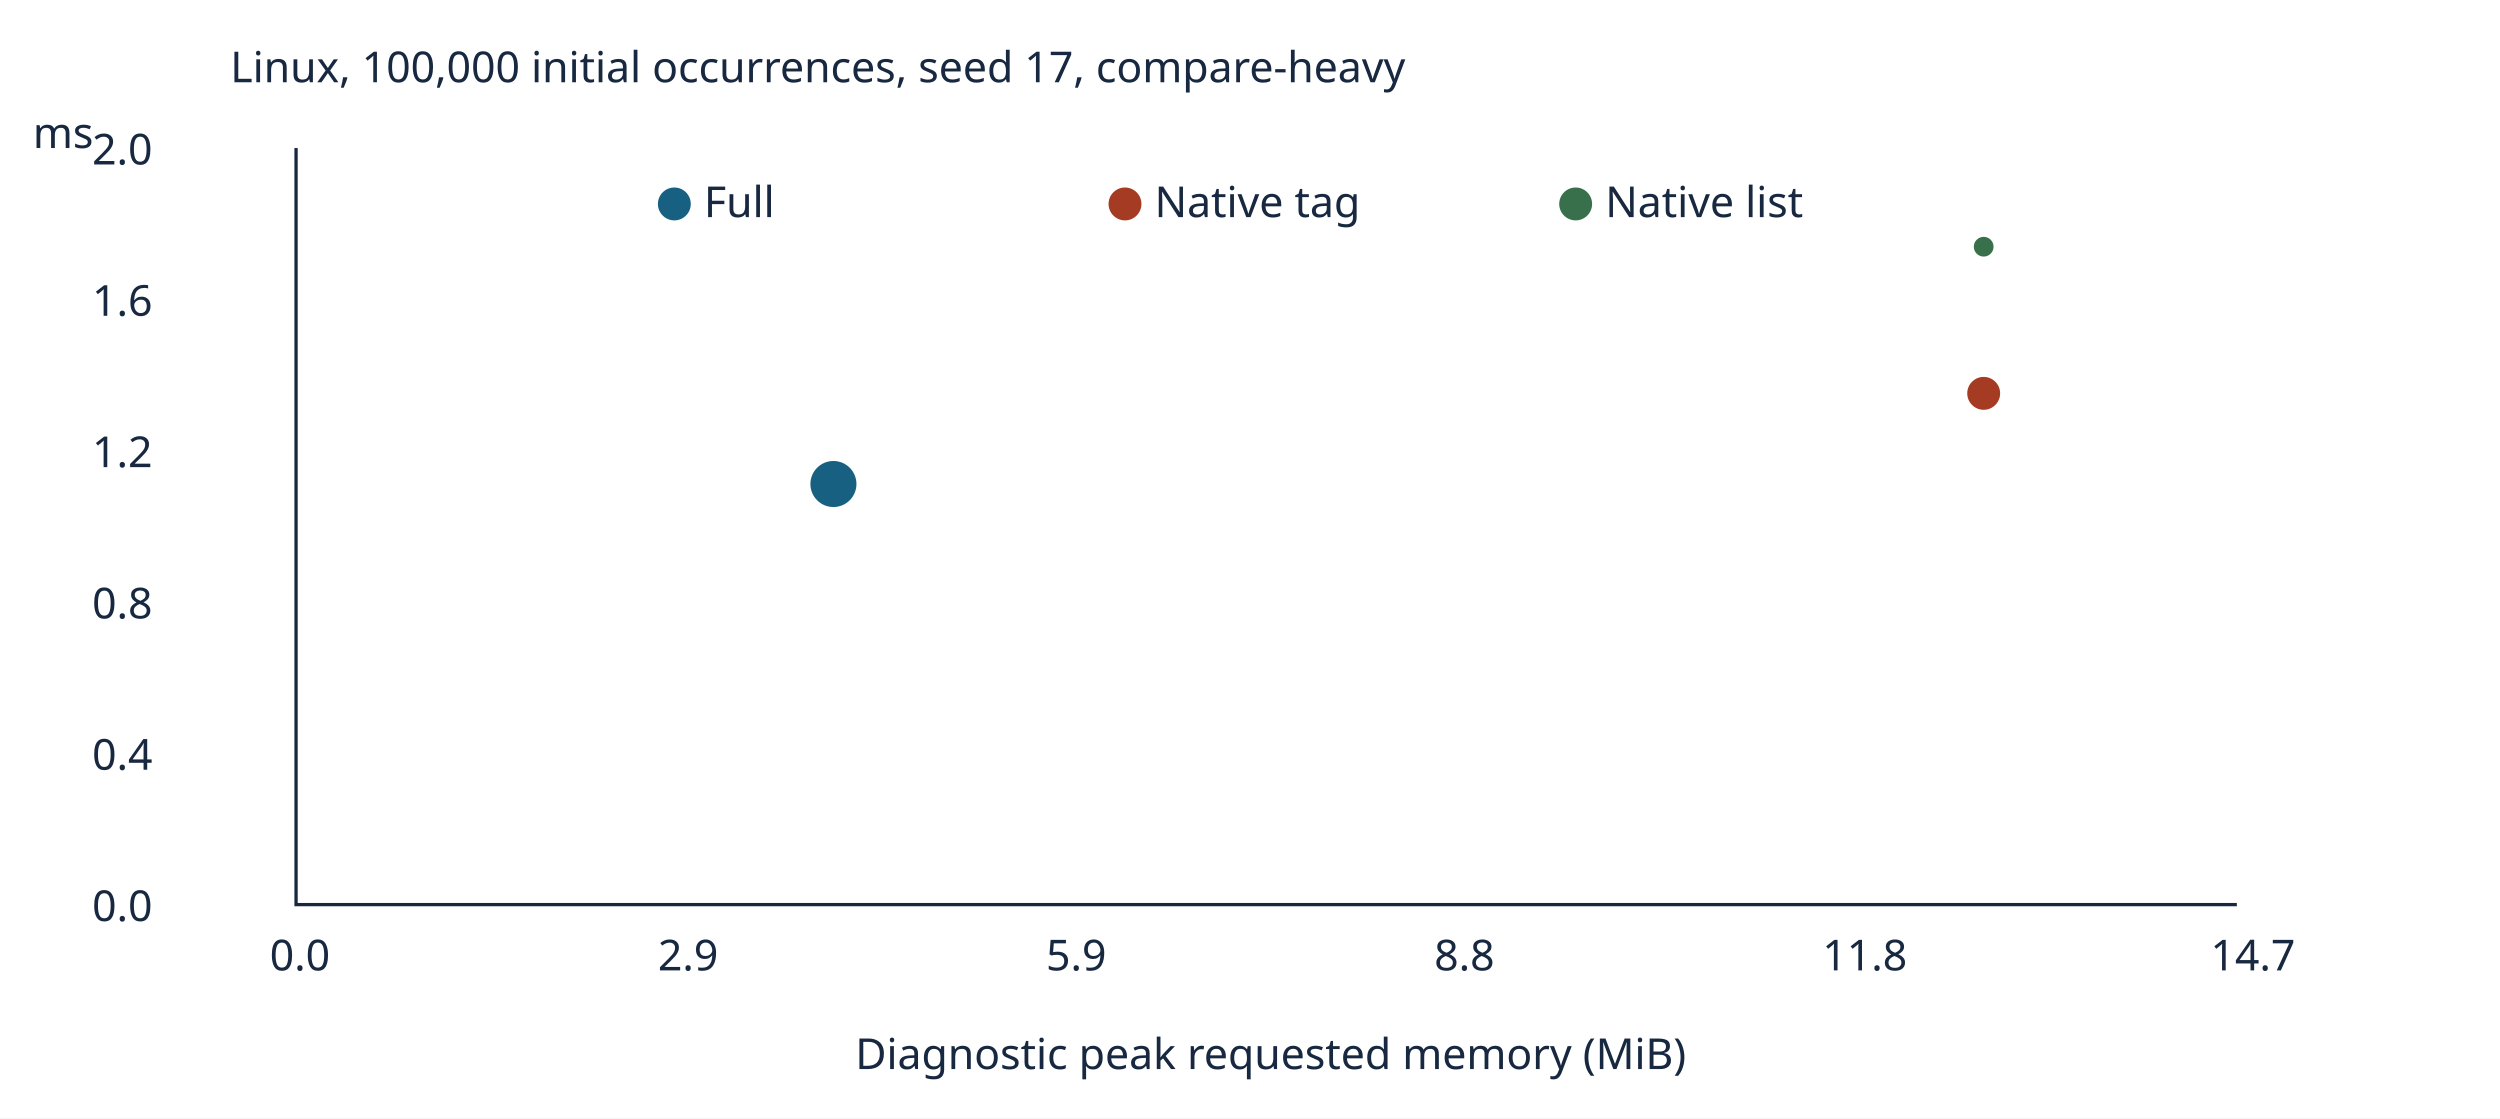
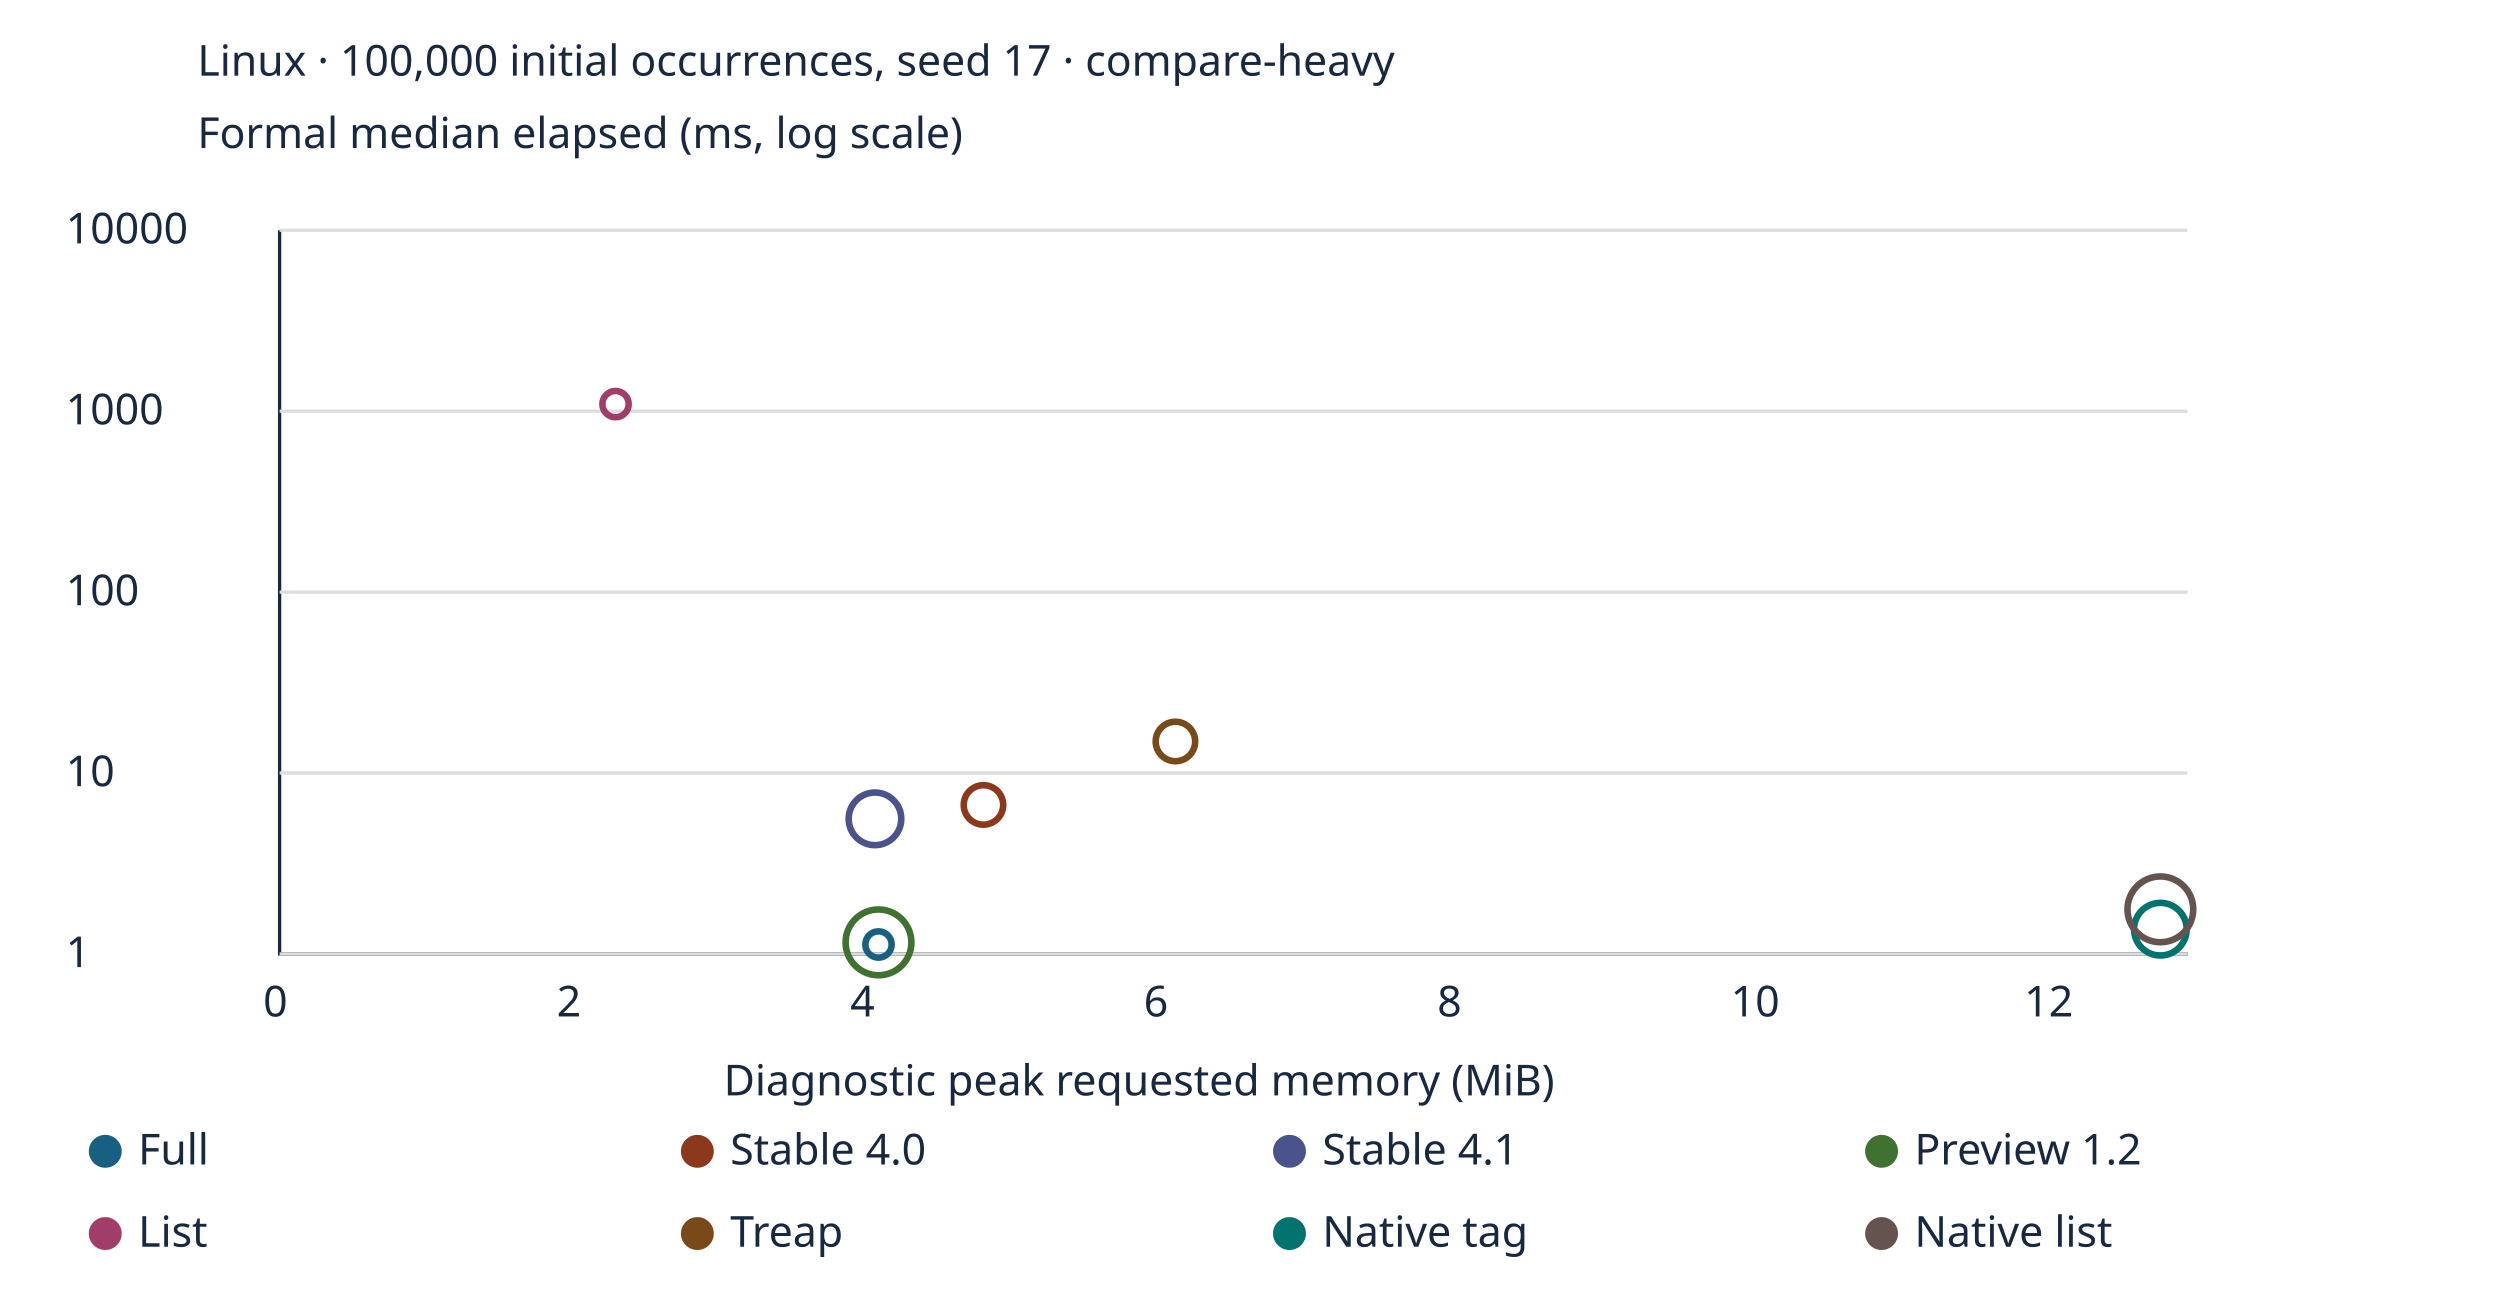
- <svg xmlns="http://www.w3.org/2000/svg" viewBox="0 0 760 340" role="img">
+ <svg xmlns="http://www.w3.org/2000/svg" viewBox="0 0 760 400" role="img">
  <rect width="100%" height="100%" fill="white" />
  <g font-family="sans-serif" font-size="13" fill="#172840">
-     <text x="70" y="25">Linux, 100,000 initial occurrences, seed 17, compare-heavy</text>
-     <path d="M90 45v230h590" fill="none" stroke="#172840" />
-     <text x="82" y="295">0.0</text>
-     <text x="28" y="280">0.0</text>
-     <text x="200" y="295">2.9</text>
-     <text x="28" y="234">0.4</text>
-     <text x="318" y="295">5.9</text>
-     <text x="28" y="188">0.8</text>
-     <text x="436" y="295">8.8</text>
-     <text x="28" y="142">1.2</text>
-     <text x="554" y="295">11.8</text>
-     <text x="28" y="96">1.6</text>
-     <text x="672" y="295">14.7</text>
-     <text x="28" y="50">2.0</text>
-     <text x="260" y="325">Diagnostic peak requested memory (MiB)</text>
-     <text x="10" y="45">ms</text>
-     <circle cx="253.36" cy="147.14" r="7" fill="#176082" />
-     <circle cx="205" cy="62" r="5" fill="#176082" />
-     <text x="214" y="66">Full</text>
-     <circle cx="603.04" cy="119.58" r="5" fill="#a53b23" />
-     <circle cx="342" cy="62" r="5" fill="#a53b23" />
-     <text x="351" y="66">Native tag</text>
-     <circle cx="603.04" cy="75.00" r="3" fill="#37704b" />
-     <circle cx="479" cy="62" r="5" fill="#37704b" />
-     <text x="488" y="66">Native list</text>
+     <text x="60" y="23">Linux · 100,000 initial occurrences, seed 17 · compare-heavy</text>
+     <text x="60" y="45">Formal median elapsed (ms, log scale)</text>
+     <path d="M85 70v220h580" fill="none" stroke="#172840" />
+     <text x="20" y="294.0">1</text>
+     <path d="M85 290.0h580" stroke="#ddd" />
+     <text x="20" y="239.0">10</text>
+     <path d="M85 235.0h580" stroke="#ddd" />
+     <text x="20" y="184.0">100</text>
+     <path d="M85 180.0h580" stroke="#ddd" />
+     <text x="20" y="129.0">1000</text>
+     <path d="M85 125.0h580" stroke="#ddd" />
+     <text x="20" y="74.0">10000</text>
+     <path d="M85 70.0h580" stroke="#ddd" />
+     <text x="80.0" y="309">0</text>
+     <text x="169.231" y="309">2</text>
+     <text x="258.462" y="309">4</text>
+     <text x="347.692" y="309">6</text>
+     <text x="436.923" y="309">8</text>
+     <text x="526.154" y="309">10</text>
+     <text x="615.385" y="309">12</text>
+     <text x="220" y="333">Diagnostic peak requested memory (MiB)</text>
+     <circle cx="267.06" cy="287.13" r="4" fill="none" stroke="#176082" stroke-width="2" />
+     <circle cx="32" cy="350" r="5" fill="#176082" />
+     <text x="42" y="354">Full</text>
+     <circle cx="298.97" cy="244.70" r="6" fill="none" stroke="#8c391b" stroke-width="2" />
+     <circle cx="212" cy="350" r="5" fill="#8c391b" />
+     <text x="222" y="354">Stable 4.0</text>
+     <circle cx="265.99" cy="248.93" r="8" fill="none" stroke="#4b538c" stroke-width="2" />
+     <circle cx="392" cy="350" r="5" fill="#4b538c" />
+     <text x="402" y="354">Stable 4.1</text>
+     <circle cx="267.06" cy="286.48" r="10" fill="none" stroke="#3f7130" stroke-width="2" />
+     <circle cx="572" cy="350" r="5" fill="#3f7130" />
+     <text x="582" y="354">Preview 1.2</text>
+     <circle cx="187.12" cy="122.85" r="4" fill="none" stroke="#a13d68" stroke-width="2" />
+     <circle cx="32" cy="375" r="5" fill="#a13d68" />
+     <text x="42" y="379">List</text>
+     <circle cx="357.33" cy="225.41" r="6" fill="none" stroke="#784a18" stroke-width="2" />
+     <circle cx="212" cy="375" r="5" fill="#784a18" />
+     <text x="222" y="379">Treap</text>
+     <circle cx="656.75" cy="282.47" r="8" fill="none" stroke="#00736f" stroke-width="2" />
+     <circle cx="392" cy="375" r="5" fill="#00736f" />
+     <text x="402" y="379">Native tag</text>
+     <circle cx="656.75" cy="276.44" r="10" fill="none" stroke="#655350" stroke-width="2" />
+     <circle cx="572" cy="375" r="5" fill="#655350" />
+     <text x="582" y="379">Native list</text>
  </g>
</svg>
